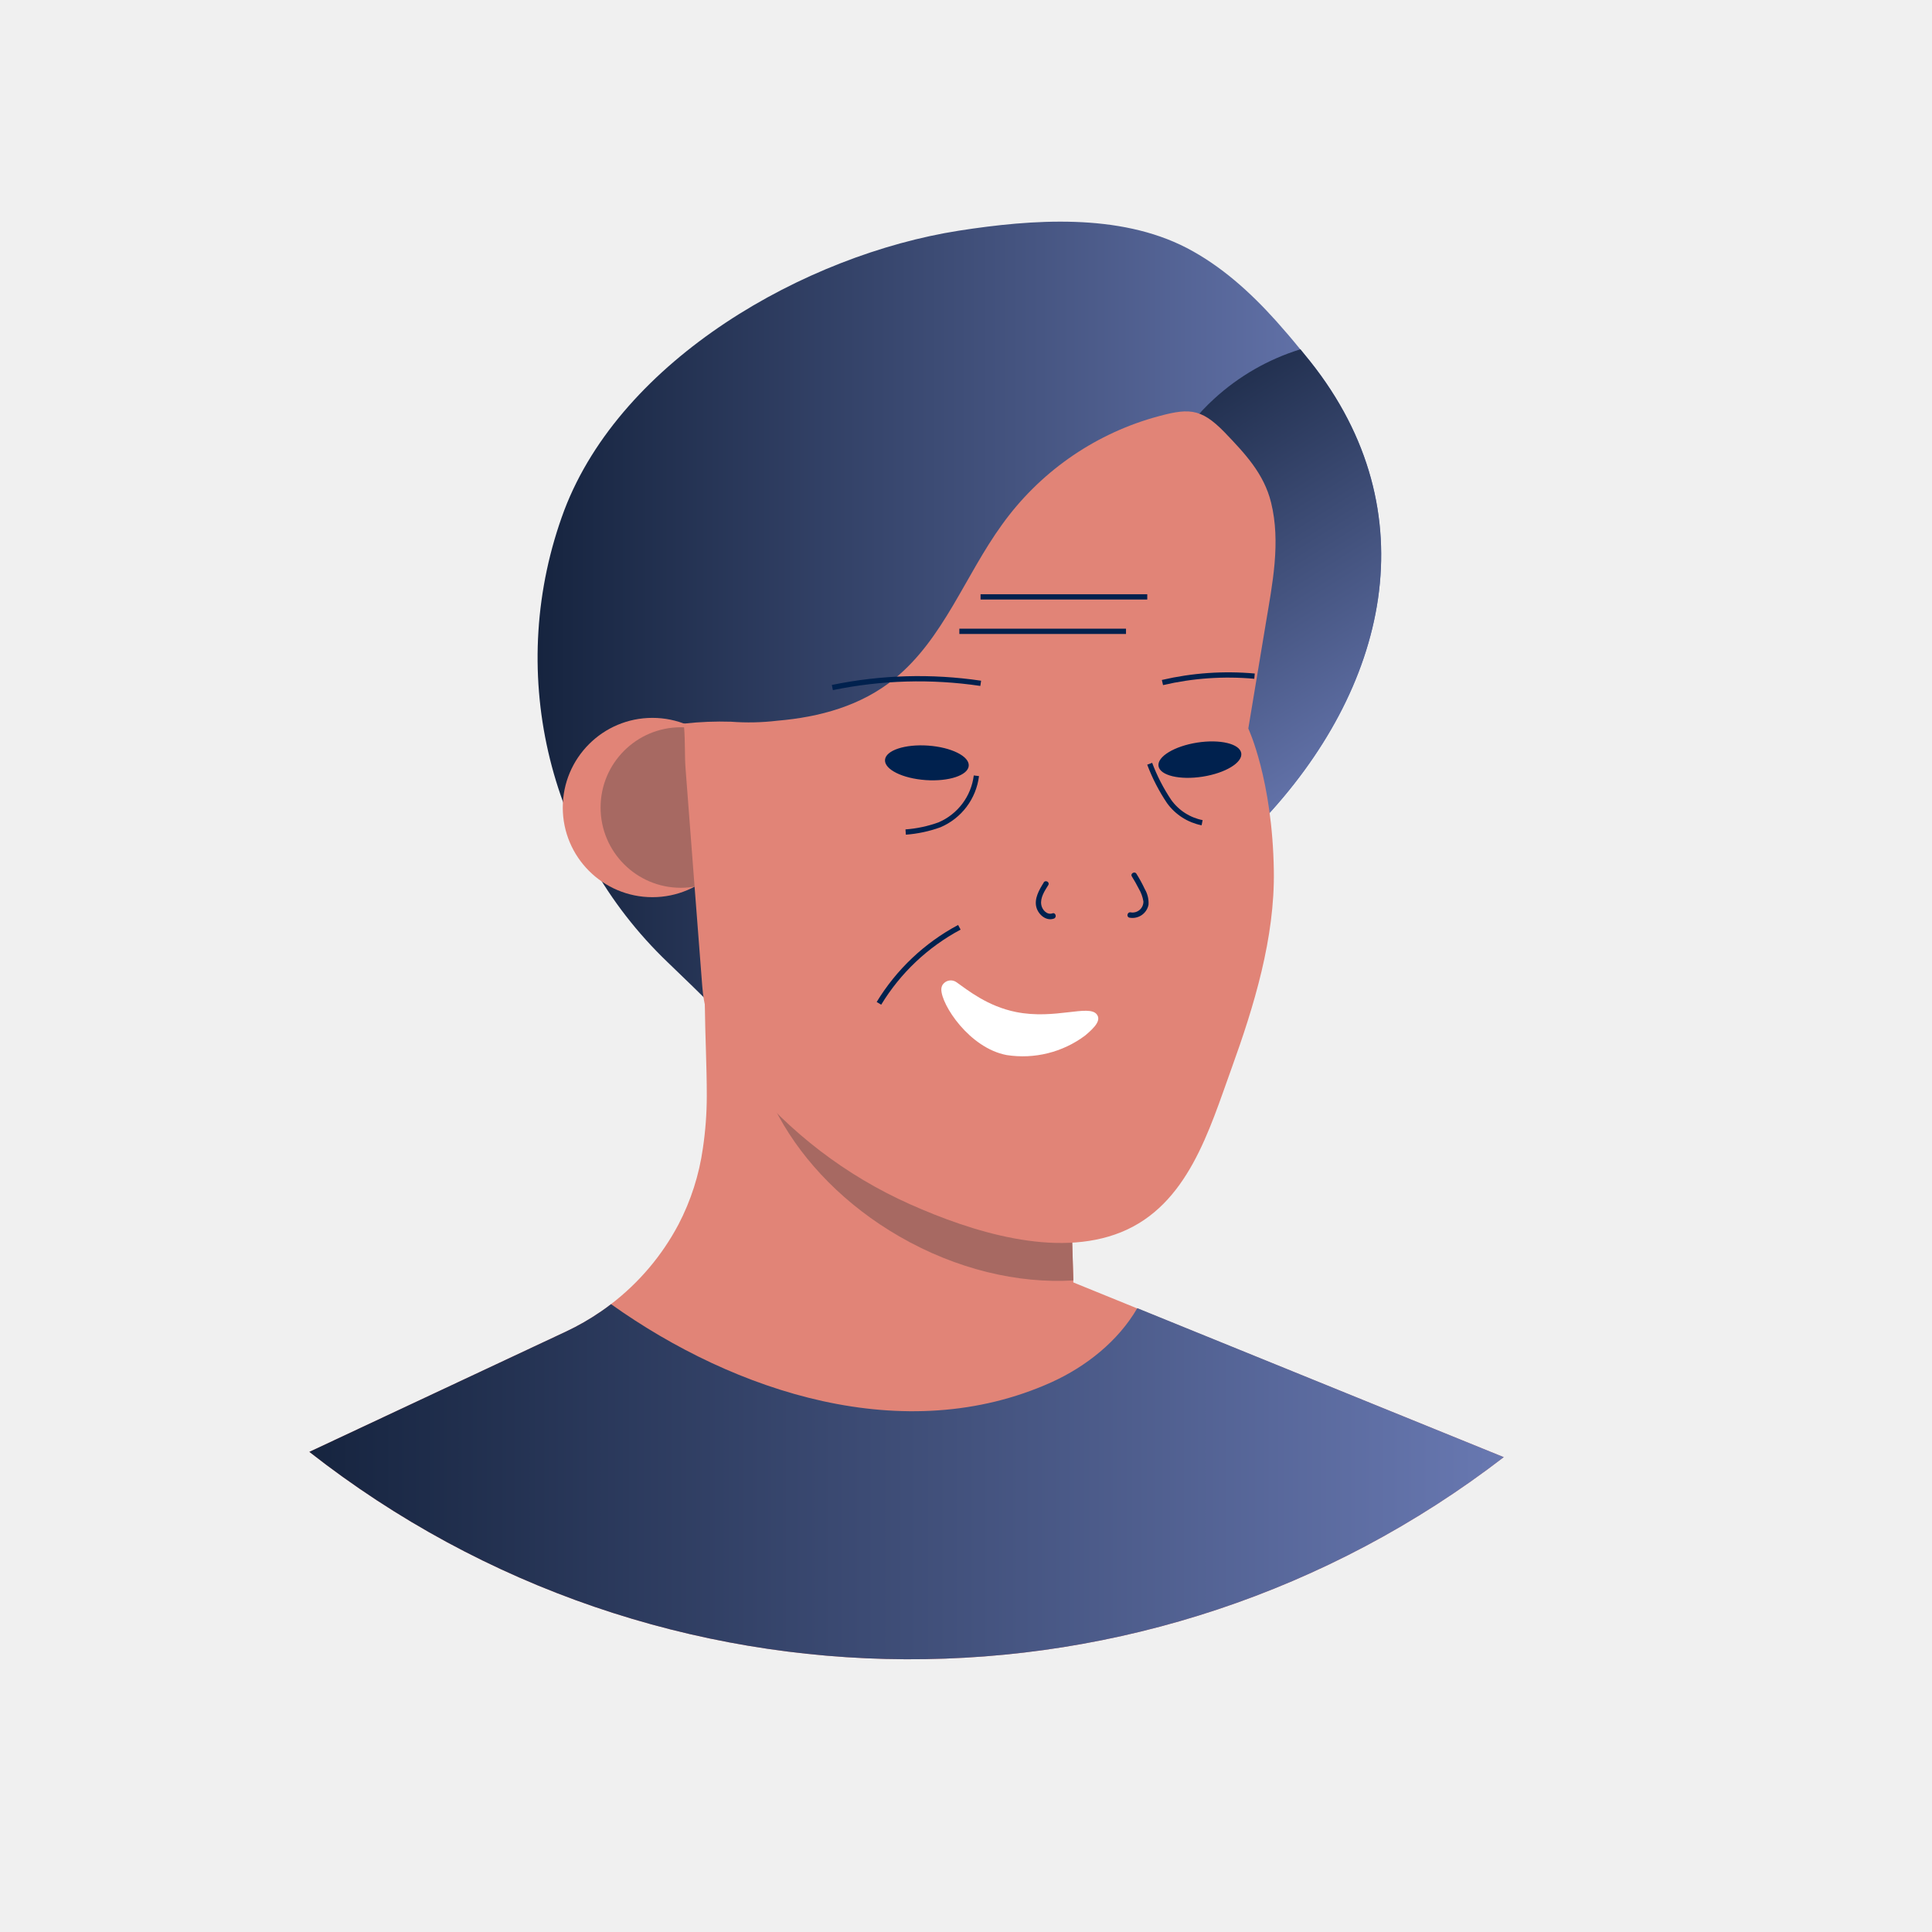
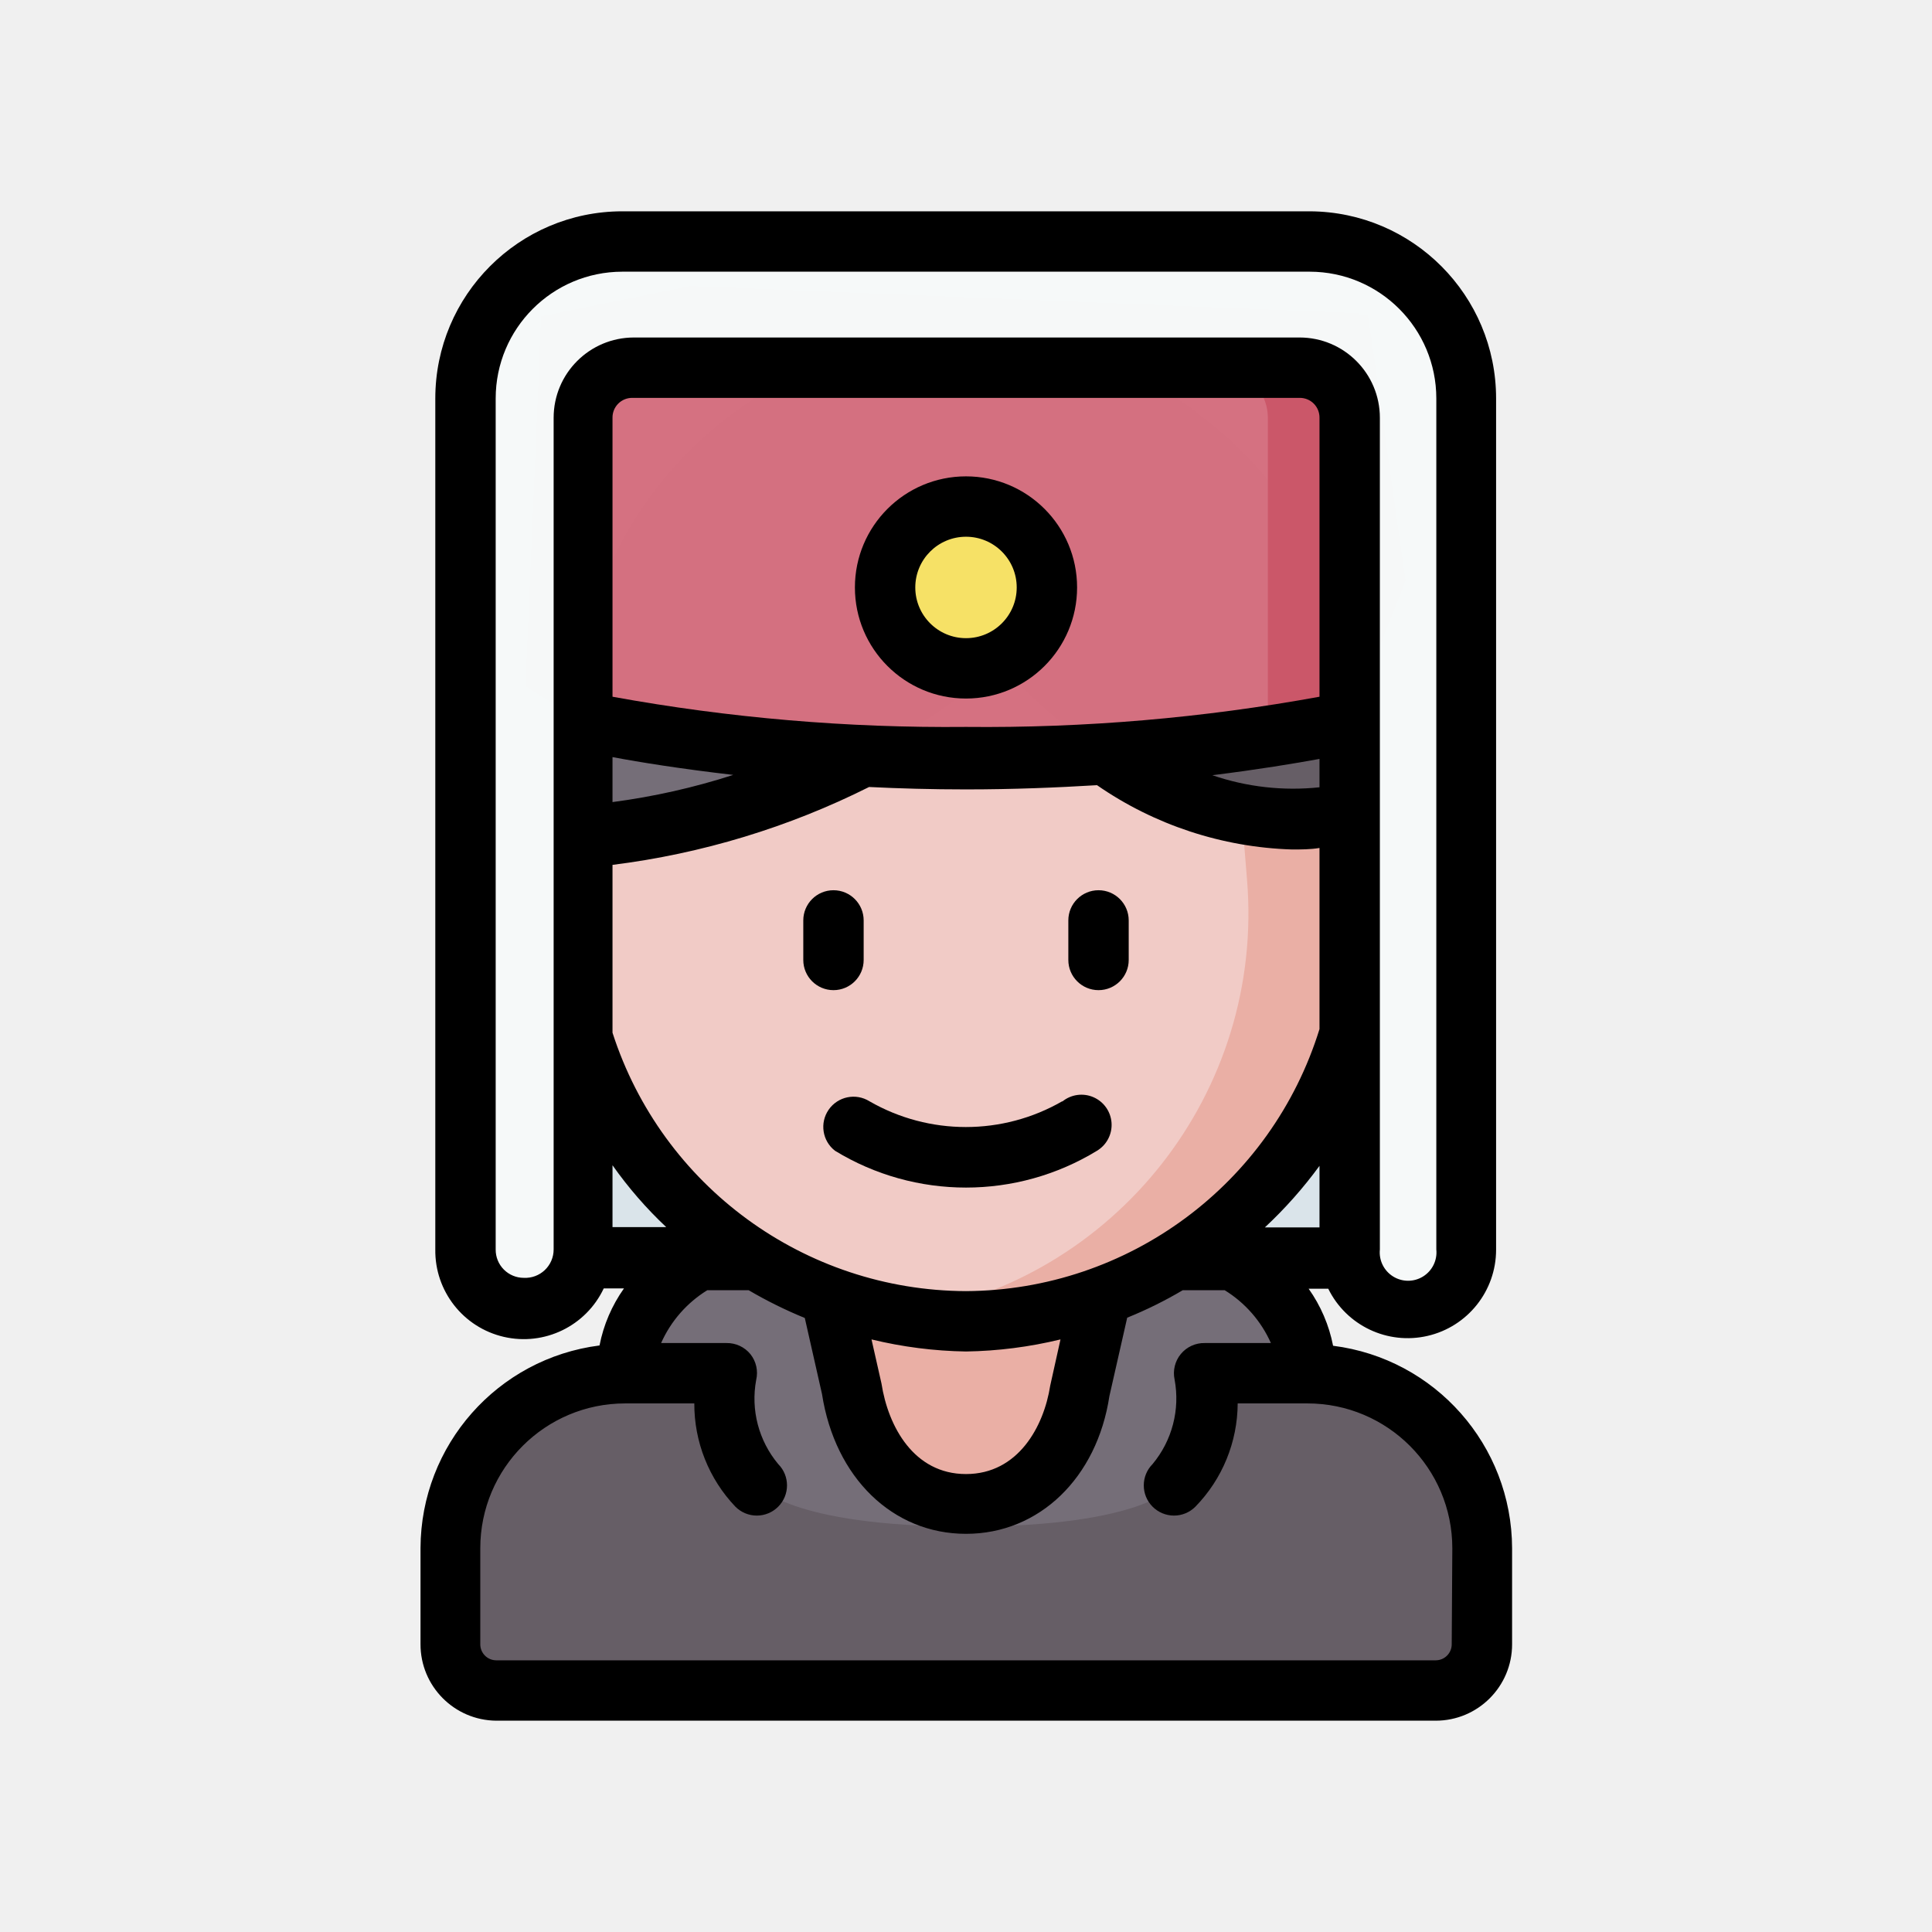
- <svg xmlns="http://www.w3.org/2000/svg" xmlns:xlink="http://www.w3.org/1999/xlink" width="800px" height="800px" viewBox="0 0 366.34 366.34" id="Layer_1" data-name="Layer 1">
+ <svg xmlns="http://www.w3.org/2000/svg" width="800px" height="800px" viewBox="0 0 64 64">
  <defs>
-     <style>.cls-1{fill:url(#linear-gradient);}.cls-2{fill:url(#linear-gradient-2);}.cls-3{fill:#e18477;}.cls-4{fill:url(#linear-gradient-3);}.cls-5{fill:#a76962;}.cls-6{fill:none;stroke:#00214e;stroke-miterlimit:10;}.cls-7{fill:#00214e;}.cls-8{fill:#ffffff;}</style>
-     <linearGradient id="linear-gradient" x1="101.92" y1="118.46" x2="261.9" y2="118.46" gradientUnits="userSpaceOnUse">
-       <stop offset="0" stop-color="#16243f" />
-       <stop offset="1" stop-color="#6878b1" />
-     </linearGradient>
-     <linearGradient id="linear-gradient-2" x1="212.92" y1="68.96" x2="262.83" y2="148.5" xlink:href="#linear-gradient" />
-     <linearGradient id="linear-gradient-3" x1="58.66" y1="280.95" x2="285.14" y2="280.95" xlink:href="#linear-gradient" />
+     <style>.cls-1{fill:#756e78;}.cls-2{fill:#665e66;}.cls-3{fill:#dae4ea;}.cls-3,.cls-6,.cls-7,.cls-8,.cls-9{fill-opacity:0.99;}.cls-4{fill:#eaafa5;}.cls-5{fill:#f1cbc6;}.cls-6{fill:#d57080;}.cls-7{fill:#f6e266;}.cls-8{fill:#cb5769;}.cls-9{fill:#f6f9f9;}</style>
  </defs>
-   <path class="cls-1" d="M239.07,155.94a35.93,35.93,0,0,1-5.09,4.41c-10.4,7.53-24.28,10-36.14,14.06-5,1.71-59.22,17.12-59.22,20.47,0-.73-5.31-6-12-12.4A79.91,79.91,0,0,1,107,96.74c10.91-28.67,45.69-48.43,74.82-53C195.71,41.58,212.17,40.37,225,47c6.55,3.41,12.05,8.38,17,13.89q2.34,2.61,4.54,5.33c.63.76,1.25,1.52,1.86,2.29C271.19,97.12,263.12,130.67,239.07,155.94Z" />
-   <path class="cls-2" d="M239.07,155.94a35.93,35.93,0,0,1-5.09,4.41,22.42,22.42,0,0,1-1.15-2.3c-2.64-6-4-12.51-5-19a275.93,275.93,0,0,1-3.17-28.53c-.91-15.34-7.46-23,5.57-34.91a43,43,0,0,1,16.35-9.38c.63.76,1.25,1.52,1.86,2.29C271.19,97.12,263.12,130.67,239.07,155.94Z" />
-   <path class="cls-3" d="M285.14,276.3a184.56,184.56,0,0,1-226.48-1l48.66-22.81a46.83,46.83,0,0,0,6.65-3.82c.64-.44,1.28-.9,1.89-1.38a46.35,46.35,0,0,0,12.78-15.09,44.69,44.69,0,0,0,4.64-14.48,67.91,67.91,0,0,0,.74-9.91c0-5.72-.31-11.44-.37-17.17q-.06-4.75-.1-9.51l2,1,5.2,2.69,2.41.41L171,190l31.12,5.3.94,32,.31,10.46.15,5.08v.33l12.1,4.92Z" />
-   <path class="cls-4" d="M285.14,276.3a184.56,184.56,0,0,1-226.48-1l48.66-22.81a46.83,46.83,0,0,0,6.65-3.82c.64-.44,1.28-.9,1.89-1.38,23.55,16.76,55.69,27.33,83.49,14.82,6.62-3,12.7-7.84,16.3-14.06Z" />
-   <path class="cls-5" d="M203.53,242.79c-10.45.63-22.13-2.07-33-8.34-20.41-11.79-31.32-32.35-27.4-49.21L171,190l31.12,5.3.94,32Z" />
-   <circle class="cls-3" cx="123.71" cy="153.12" r="17" />
-   <circle class="cls-5" cx="129.1" cy="153.12" r="15.22" />
-   <path class="cls-3" d="M129.72,138c.22,2.6.08,5.2.28,7.81q.83,10.74,1.64,21.48L133.16,187c.56,7.26,3.39,11.61,8.12,17.42a85,85,0,0,0,31.26,23.92c11.59,5.17,27.68,10.32,40.05,5.3,12.65-5.13,16.69-19.33,20.95-31.11s8.21-24.73,8-37.45c-.27-17.26-4.84-26.94-4.84-26.94q1.65-10,3.32-19.94c1.25-7.51,2.86-15.35,1-22.9-1.35-5.51-5-9.34-8.78-13.29-4.69-4.83-7-4.66-13.64-2.78A53.71,53.71,0,0,0,190,99.48c-7,9.66-11.1,21.65-20.34,29.18-6.35,5.18-14.24,7.32-22.27,8a45.08,45.08,0,0,1-8.77.19,62.39,62.39,0,0,0-8.85.35l-.17,0C129.67,137.43,129.7,137.7,129.72,138Z" />
-   <path class="cls-6" d="M157.83,130.37a80.58,80.58,0,0,1,28.13-.8" />
-   <path class="cls-6" d="M220.42,129.42a55.11,55.11,0,0,1,17.46-1.21" />
-   <path class="cls-6" d="M166.66,190.25a39.79,39.79,0,0,1,15.25-14.42" />
-   <line class="cls-6" x1="185.93" y1="113.18" x2="217.54" y2="113.18" />
-   <line class="cls-6" x1="181.91" y1="119.71" x2="213.51" y2="119.71" />
-   <path class="cls-6" d="M185.14,147.1a11.66,11.66,0,0,1-7,9.3,24,24,0,0,1-6.41,1.37" />
-   <path class="cls-6" d="M218,144.82A34.8,34.8,0,0,0,221.7,152a10.14,10.14,0,0,0,6.24,4" />
-   <path class="cls-7" d="M214.62,166.19c.47.75.9,1.51,1.3,2.3a6.92,6.92,0,0,1,.89,2.43A2.06,2.06,0,0,1,214.4,173c-.62-.13-.89.83-.26,1a3.1,3.1,0,0,0,3.64-2.45,5.2,5.2,0,0,0-.7-2.95,27.73,27.73,0,0,0-1.6-2.93c-.34-.54-1.21,0-.86.51Z" />
-   <path class="cls-7" d="M197.9,167.36c-.85,1.36-1.85,3.06-1.37,4.73.4,1.36,1.84,2.62,3.31,2.09.6-.22.34-1.19-.26-1-1.05.38-2-.68-2.14-1.64-.22-1.32.66-2.65,1.33-3.71.34-.55-.53-1.05-.87-.5Z" />
-   <path class="cls-8" d="M178.71,186.77a1.86,1.86,0,0,1,2.69-.5c2.07,1.46,5.88,4.56,11.28,5.63,7.36,1.47,13.74-1.48,15.27.42.86,1.07-.19,2.37-2.21,4.05a19.77,19.77,0,0,1-14.85,3.69c-7.08-1.33-12.4-9.53-12.4-12.44A1.76,1.76,0,0,1,178.71,186.77Z" />
-   <ellipse class="cls-7" cx="176.02" cy="145.68" rx="3.27" ry="7.94" transform="matrix(0.07, -1, 1, 0.07, 17.75, 310.47)" />
-   <ellipse class="cls-7" cx="227.52" cy="144.03" rx="7.94" ry="3.27" transform="translate(-19.47 36.77) rotate(-8.86)" />
+   <g data-name="Winter Avatar" id="Winter_Avatar-41">
+     <path class="cls-1" d="M43.29,45.49c0-3-3.42-4.27-3.42-4.27H24.12s-3.41,1.26-3.41,4.27l-.07,4.3,2.56,1.86,9.5,1.2,8.81-1.44Z" id="path37315-2-9-3-0" />
+     <path class="cls-2" d="M38.91,49.2a4.34,4.34,0,0,0,1-3.71h3.38a5.79,5.79,0,0,1,5.8,5.8v3.18A1.53,1.53,0,0,1,47.56,56H16.44a1.53,1.53,0,0,1-1.53-1.53V51.29a5.79,5.79,0,0,1,5.8-5.8h3.38a4.34,4.34,0,0,0,1,3.71s1,1.37,6.94,1.37S38.91,49.2,38.91,49.2Z" id="path37815-7-81-6-6" />
+     <path class="cls-3" d="M44.73,41.66l-5.7.11H25l-5.7-.11-2.78-6.78,3.8-10.13,26,0Z" id="path117970-7" />
+     <path class="cls-4" d="M27.49,43l.68,3c.32,2.1,1.71,3.83,3.83,3.83S35.51,48.1,35.83,46l.68-3L31.27,37.2Z" id="path22987-26-8-8" />
+     <path class="cls-5" d="M18.72,27.83l-.11,1.32a13.44,13.44,0,1,0,26.78,0L45.2,26.8,37.29,16.12,21.71,21.28Z" id="path99362-0-9" />
+     <path class="cls-4" d="M40.23,20.09a12.75,12.75,0,0,1,.57,2.85l.32,3.86.19,2.35A13.44,13.44,0,0,1,30,43.53a13.7,13.7,0,0,0,2,.16A13.43,13.43,0,0,0,45.39,29.15L45.2,26.8Z" id="path101009-9-2" />
+     <path class="cls-2" d="M33.16,22s5.59,6.7,12,4.8l-.32-3.86a12.71,12.71,0,0,0-5.24-9.29l-6.27,1.2Z" id="path113433-6-6" />
+     <path class="cls-1" d="M32,11.18A12.84,12.84,0,0,0,19.12,22.94l-.4,4.89A25.12,25.12,0,0,0,39.64,13.65,12.91,12.91,0,0,0,32,11.18Z" id="path22989-64-8-64" />
+     <path class="cls-6" d="M44.71,23.91A58.64,58.64,0,0,1,32,25.15a58.64,58.64,0,0,1-12.71-1.24l-1.88-1.18.52-12.22,4.94-1,22.44.92,1.25,8.81Z" id="path179402-9" />
+     <path class="cls-7" d="M34.68,19.46A2.68,2.68,0,1,1,32,16.78,2.68,2.68,0,0,1,34.68,19.46Z" id="path116826-2" />
+     <path class="cls-8" d="M22.87,9.48l-4.94,1-.07,1.71a1.37,1.37,0,0,1,.36,0h22.1A1.66,1.66,0,0,1,42,13.84V24.41c1.72-.26,2.73-.5,2.73-.5L45.86,21V14.24l-.45-3.15a5.49,5.49,0,0,0-.39-.71Z" id="path137938" />
+     <path class="cls-9" d="M21,12.18a1.66,1.66,0,0,0-1.66,1.66V41.39a1.94,1.94,0,1,1-3.87,0V13.2A5.19,5.19,0,0,1,20.61,8H43.39a5.2,5.2,0,0,1,5.2,5.2V41.39a1.94,1.94,0,0,1-3.88,0V13.84a1.66,1.66,0,0,0-1.66-1.66Z" id="path179778-5" />
+     <path d="M28.61,31.8V30.49a1,1,0,1,0-2,0V31.8a1,1,0,1,0,2,0Z" />
+     <path d="M36.39,29.49a1,1,0,0,0-1,1V31.8a1,1,0,1,0,2,0V30.49A1,1,0,0,0,36.39,29.49Z" />
+     <path d="M35.19,36.48a6.4,6.4,0,0,1-6.39,0,1,1,0,0,0-1.14,1.64,8.33,8.33,0,0,0,8.68,0,1,1,0,1,0-1.15-1.63Z" />
+     <path d="M50.09,51.29a6.78,6.78,0,0,0-5.93-6.71,4.87,4.87,0,0,0-.81-1.89H44a2.93,2.93,0,0,0,5.56-1.29V13.2A6.2,6.2,0,0,0,43.39,7H20.61a6.2,6.2,0,0,0-6.19,6.2V41.39A2.93,2.93,0,0,0,20,42.68h.67a4.87,4.87,0,0,0-.81,1.89,6.79,6.79,0,0,0-5.93,6.71v3.18A2.53,2.53,0,0,0,16.44,57H47.56a2.53,2.53,0,0,0,2.53-2.53ZM32,42.77a12.35,12.35,0,0,1-11.71-8.56V28.65a26.22,26.22,0,0,0,8.5-2.58c1,.05,2.08.08,3.21.08,1.57,0,3-.06,4.34-.14a12,12,0,0,0,6.46,2.13c.3,0,.61,0,.91-.05v6A12.33,12.33,0,0,1,32,42.77Zm3.13,1.6-.34,1.53c-.21,1.35-1.06,2.93-2.79,2.93s-2.58-1.58-2.8-3l-.33-1.46a14.2,14.2,0,0,0,3.13.4A14.2,14.2,0,0,0,35.13,44.37Zm8.58-18.29a8.26,8.26,0,0,1-3.55-.4c1.53-.19,2.73-.39,3.55-.54Zm0-3a61.72,61.72,0,0,1-11.71,1,62,62,0,0,1-11.71-1V13.84a.65.65,0,0,1,.66-.66h22.1a.65.65,0,0,1,.66.66Zm-23.42,2c.9.17,2.27.39,4,.59a22.61,22.61,0,0,1-4,.9Zm0,13.52a13.43,13.43,0,0,0,1.78,2.05l-1.78,0Zm23.42,0v2.06l-1.81,0A14.44,14.44,0,0,0,43.71,38.62ZM17.35,42.33a.93.93,0,0,1-.93-.94V13.2A4.2,4.2,0,0,1,20.61,9H43.39a4.2,4.2,0,0,1,4.19,4.2V41.39a.94.94,0,1,1-1.87,0V13.84a2.66,2.66,0,0,0-2.66-2.66H21a2.66,2.66,0,0,0-2.66,2.66V41.39A.94.94,0,0,1,17.35,42.33ZM48.09,54.47a.53.53,0,0,1-.53.53H16.44a.53.53,0,0,1-.53-.53V51.29a4.8,4.8,0,0,1,4.8-4.8H23a4.93,4.93,0,0,0,1.36,3.42,1,1,0,0,0,1.42,0,1,1,0,0,0,0-1.41,3.38,3.38,0,0,1-.73-2.79,1,1,0,0,0-.19-.85,1,1,0,0,0-.79-.37H21.9a3.93,3.93,0,0,1,1.53-1.75l1.37,0a14.6,14.6,0,0,0,1.86.92l.57,2.52c.43,2.77,2.34,4.63,4.77,4.63s4.34-1.86,4.75-4.56l.59-2.6a13.68,13.68,0,0,0,1.84-.91l1.39,0a3.93,3.93,0,0,1,1.53,1.75H39.91a1,1,0,0,0-1,1.21,3.4,3.4,0,0,1-.73,2.8,1,1,0,0,0,0,1.41,1,1,0,0,0,1.42,0A4.93,4.93,0,0,0,41,46.49h2.31a4.8,4.8,0,0,1,4.8,4.8Z" />
+     <path d="M32,15.78a3.68,3.68,0,1,0,3.68,3.68A3.68,3.68,0,0,0,32,15.78Zm0,5.36a1.68,1.68,0,1,1,1.68-1.68A1.68,1.68,0,0,1,32,21.14Z" />
+   </g>
</svg>
